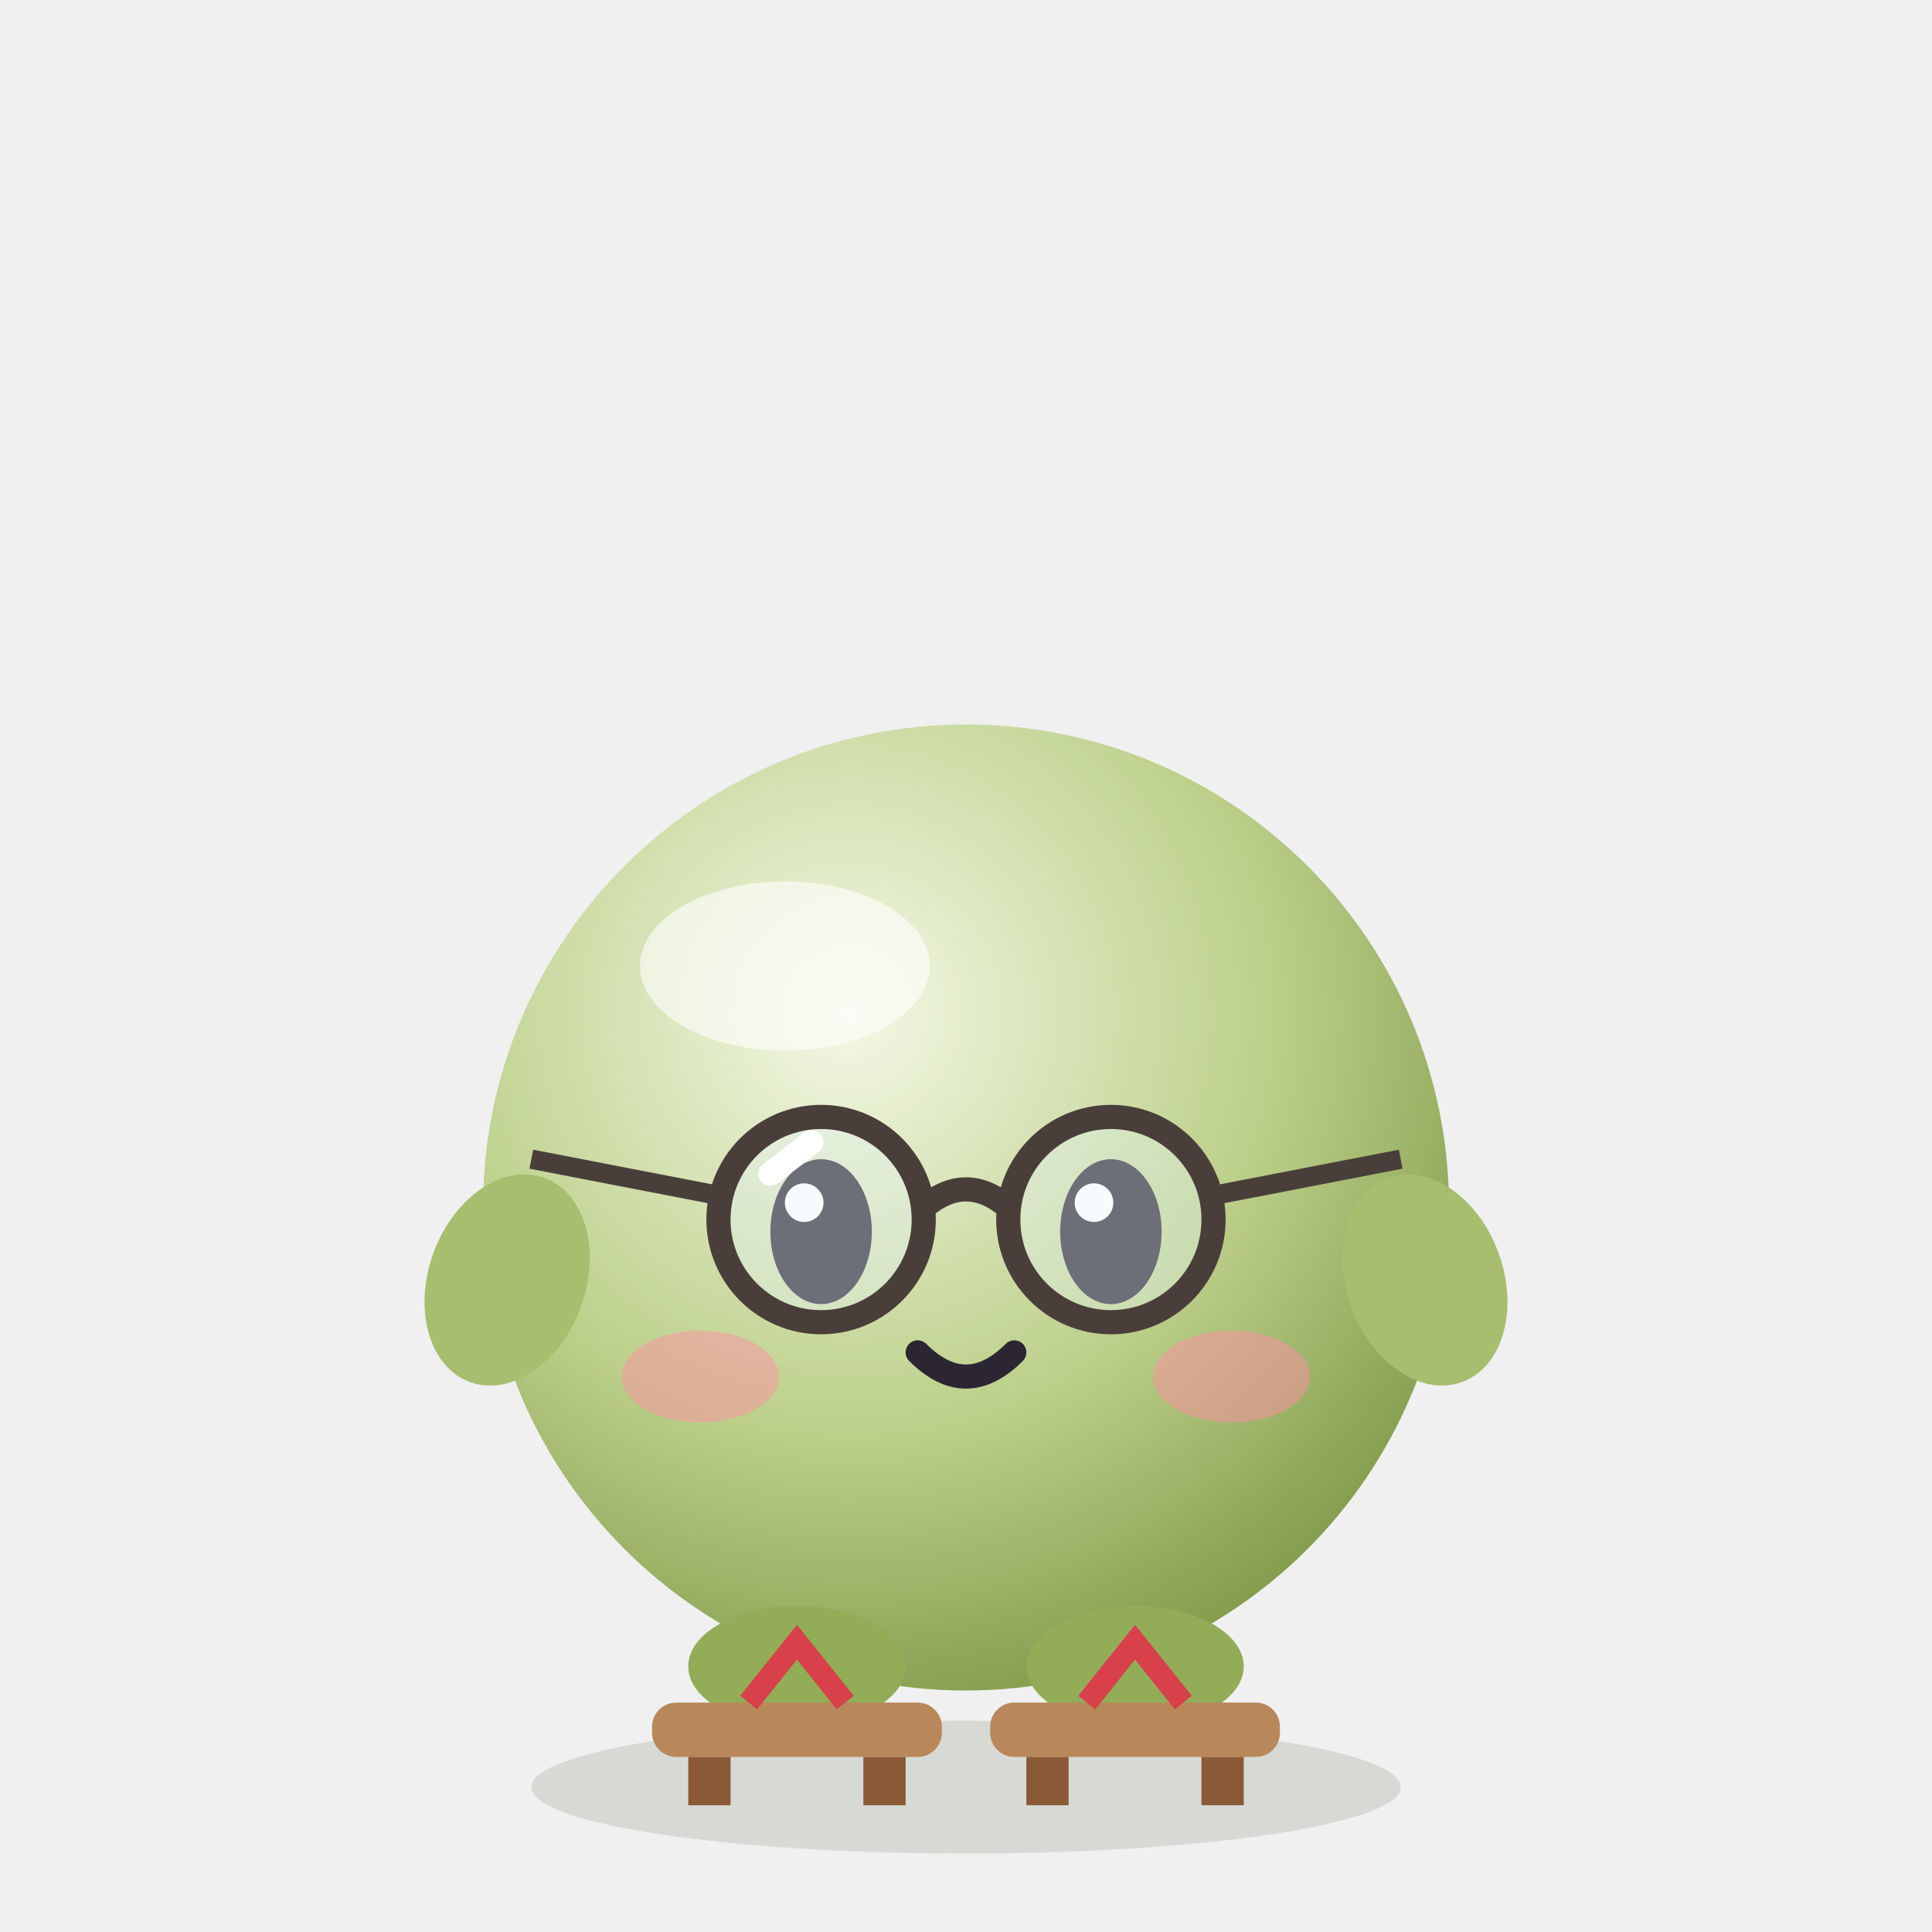
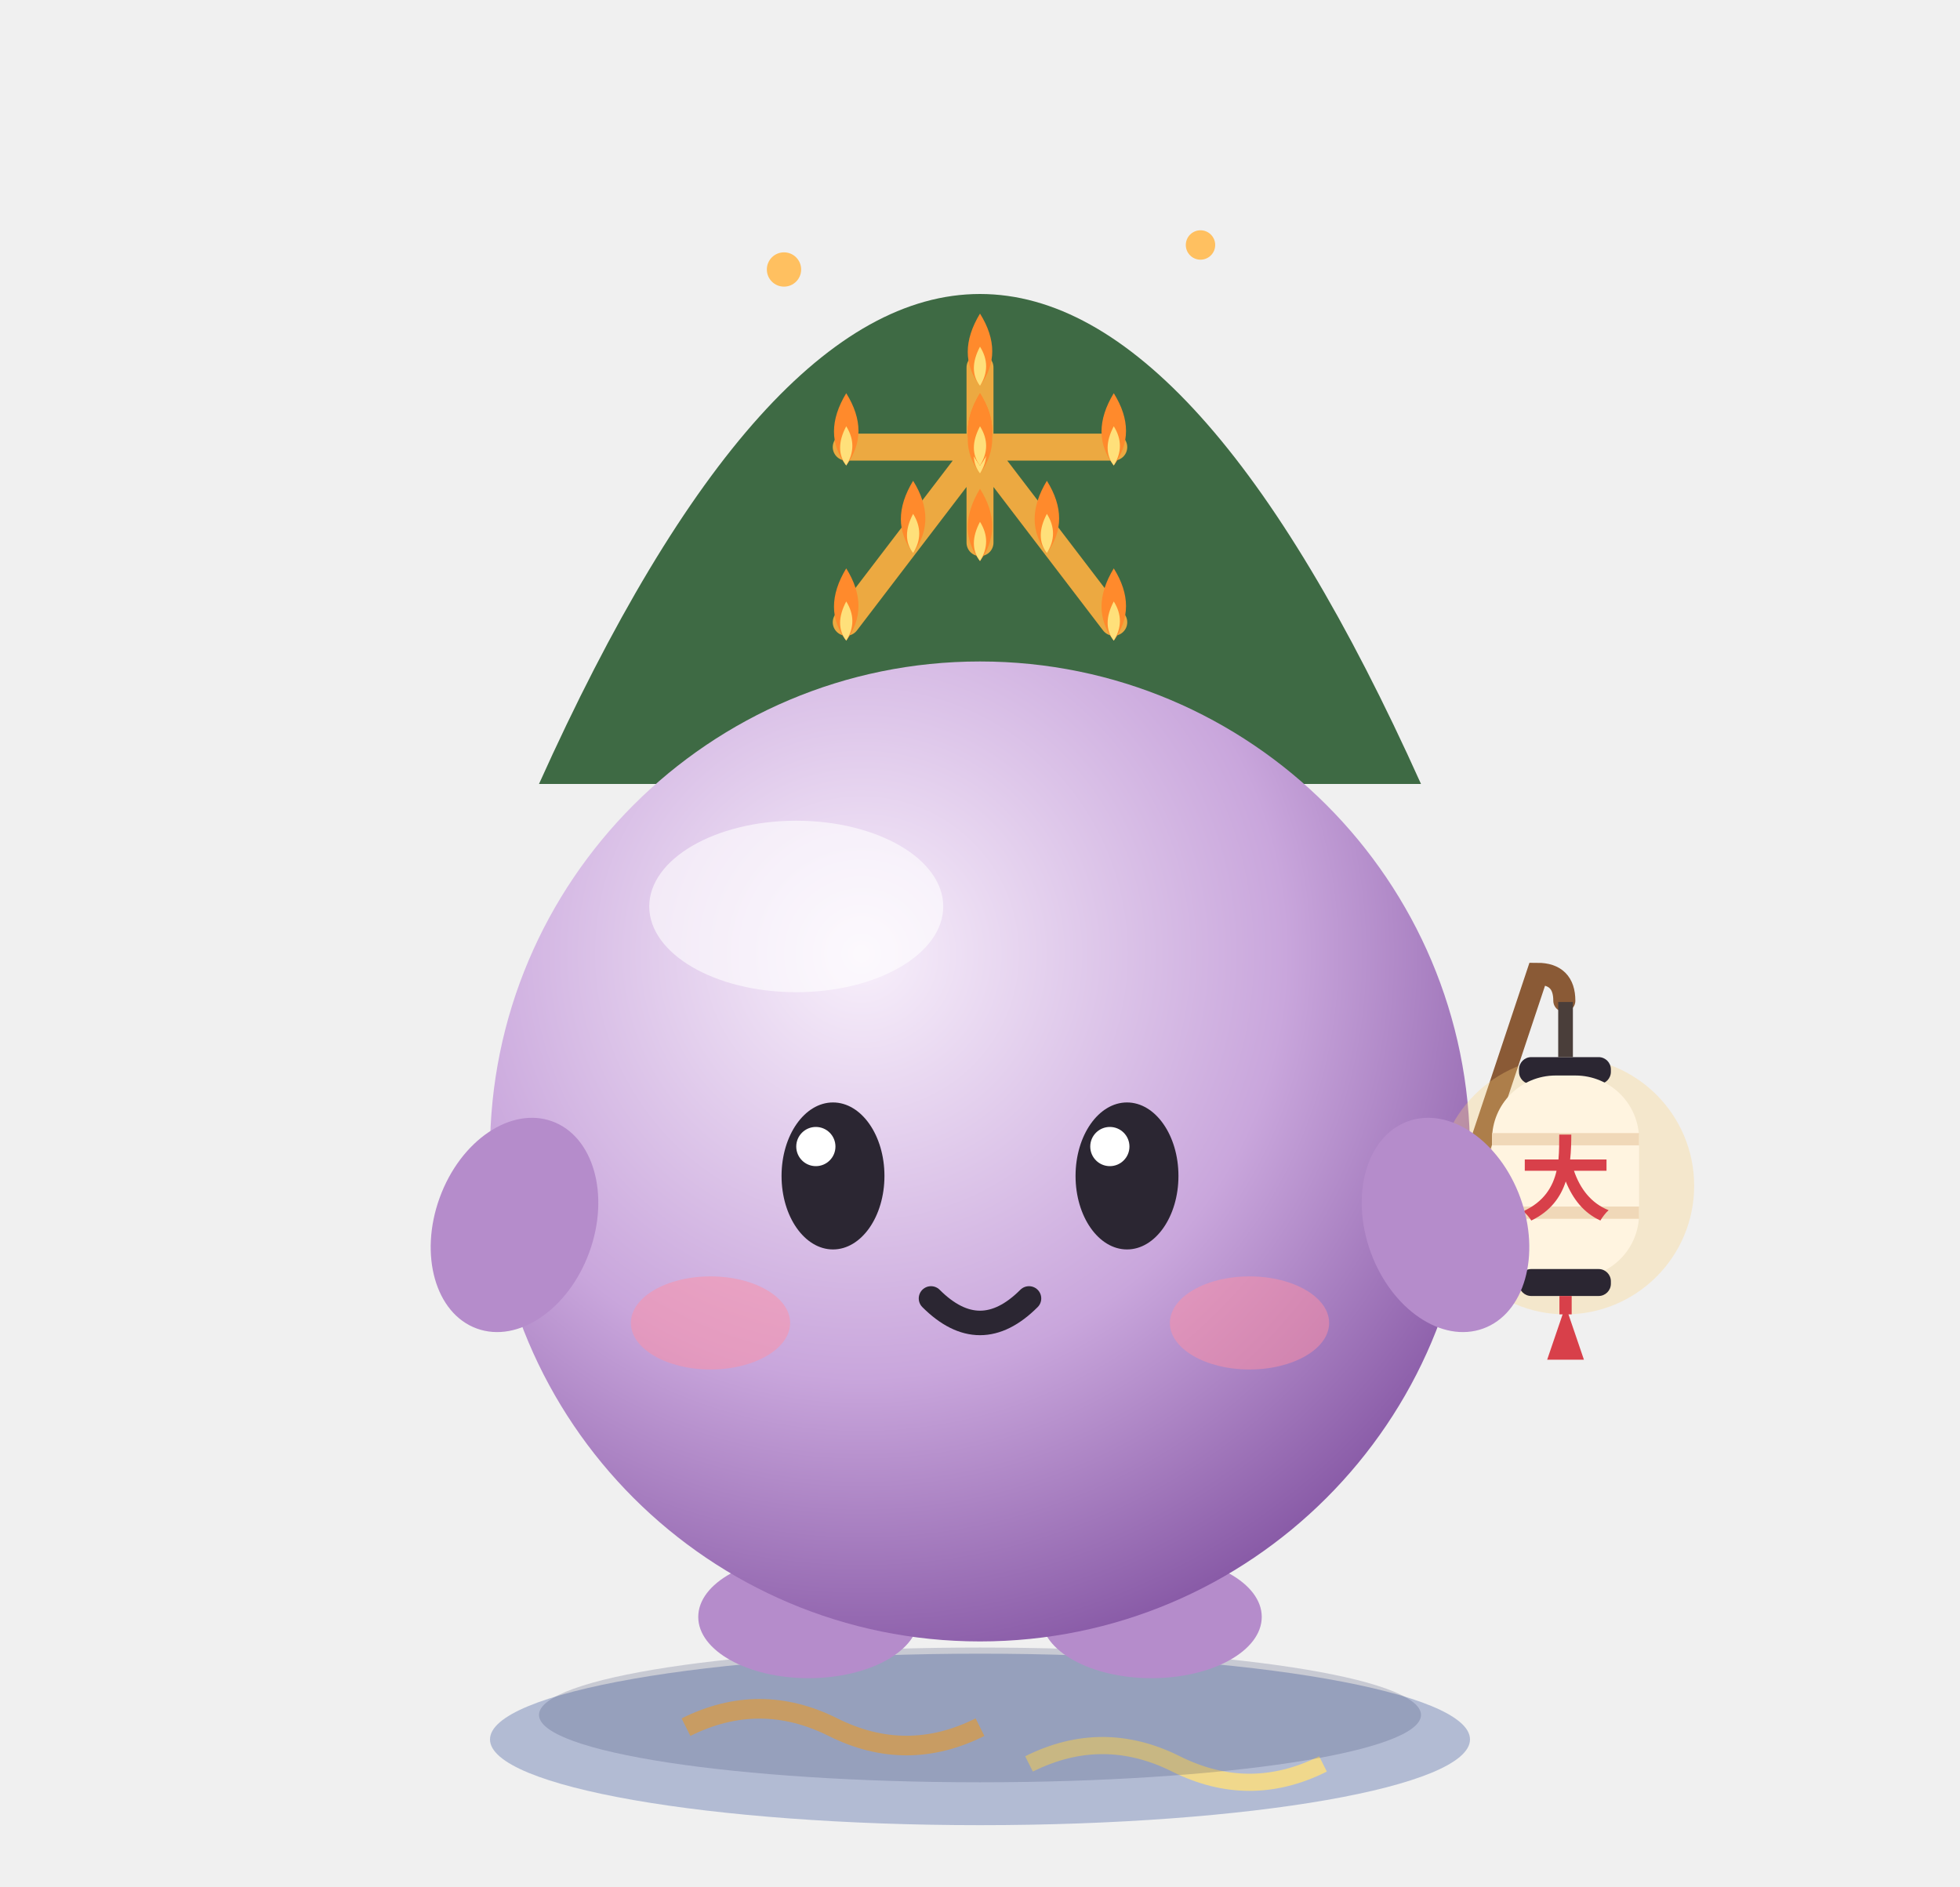
- <svg width="100%" height="100%" viewBox="0 0 160 160" role="img" aria-label="成体のゲタまる。丸メガネをかけて下駄をはいている">
+ <svg width="100%" height="100%" viewBox="0 6 160 154" role="img" aria-label="成体のダイまる。頭の上の小さな山に「大」の火がともり、ちょうちんを持つ">
  <defs>
-     <radialGradient id="k9b" cx="38%" cy="30%" r="78%">
-       <stop offset="0" stop-color="#F4F8E6" />
-       <stop offset=".55" stop-color="#BCD08A" />
-       <stop offset="1" stop-color="#7A9444" />
+     <radialGradient id="ky2" cx="38%" cy="30%" r="78%">
+       <stop offset="0" stop-color="#F8F0FB" />
+       <stop offset=".55" stop-color="#C9A6DC" />
+       <stop offset="1" stop-color="#7E4E9E" />
    </radialGradient>
  </defs>
-   <ellipse class="shadow" cx="80" cy="148" rx="36" ry="5.5" fill="#3A4A2A" opacity=".14" />
+   <g>
+     <ellipse cx="80" cy="148" rx="40" ry="7" fill="#3E5A9E" opacity=".35" />
+     <path class="ripple" d="M56.0 147 q6 -3 12 0 q6 3 12 0" fill="none" stroke="#FFB648" stroke-width="1.6" opacity=".8" />
+     <path class="ripple" style="animation-delay: .8s" d="M84.0 150 q6 -3 12 0 q6 3 12 0" fill="none" stroke="#FFE07A" stroke-width="1.4" opacity=".8" />
+   </g>
+   <ellipse class="shadow" cx="80" cy="146" rx="36" ry="5.5" fill="#2A3060" opacity=".2" />
  <g class="squish">
-     <circle cx="80" cy="100" r="40" fill="url(#k9b)" />
-     <ellipse cx="42" cy="106" rx="6.5" ry="9" fill="#A6BE6E" transform="rotate(20 42 106)" />
-     <ellipse cx="118" cy="106" rx="6.5" ry="9" fill="#A6BE6E" transform="rotate(-20 118 106)" />
+     <ellipse cx="66" cy="138" rx="9" ry="5" fill="#B58CCB" />
+     <ellipse cx="94" cy="138" rx="9" ry="5" fill="#B58CCB" />
+     <path d="M44 70 Q62 30 80 30 Q98 30 116 70 Z" fill="#3E6A44" />
+     <path d="M80 36 L80 50.3 M69.08 42.5 L90.92 42.5 M80 42.5 L69.08 56.8 M80 42.5 L90.92 56.8" stroke="#FFB040" stroke-width="2.2" stroke-linecap="round" opacity=".9" />
+     <g class="flick" style="transform-origin: 80.0px 37.5px; animation-delay: 0.00s">
+       <path d="M80.0 37.5 q-2.0 -2.6 0 -5.9 q2.0 3.2 0 5.9z" fill="#FF8A2C" />
+       <path d="M80.0 37.5 q-1.0 -1.3 0 -3.2 q1.0 1.6 0 3.2z" fill="#FFE07A" />
+     </g>
+     <g class="flick" style="transform-origin: 80.0px 44.65px; animation-delay: 0.17s">
+       <path d="M80.0 44.65 q-2.0 -2.6 0 -5.9 q2.0 3.2 0 5.9z" fill="#FF8A2C" />
+       <path d="M80.0 44.65 q-1.0 -1.3 0 -3.2 q1.0 1.6 0 3.2z" fill="#FFE07A" />
+     </g>
+     <g class="flick" style="transform-origin: 80.0px 51.8px; animation-delay: 0.34s">
+       <path d="M80.0 51.8 q-2.0 -2.6 0 -5.9 q2.0 3.2 0 5.9z" fill="#FF8A2C" />
+       <path d="M80.0 51.8 q-1.0 -1.3 0 -3.2 q1.0 1.6 0 3.2z" fill="#FFE07A" />
+     </g>
+     <g class="flick" style="transform-origin: 69.08px 44.0px; animation-delay: 0.51s">
+       <path d="M69.08 44.0 q-2.0 -2.6 0 -5.9 q2.0 3.2 0 5.9z" fill="#FF8A2C" />
+       <path d="M69.08 44.0 q-1.0 -1.3 0 -3.2 q1.0 1.6 0 3.2z" fill="#FFE07A" />
+     </g>
+     <g class="flick" style="transform-origin: 80.0px 44.0px; animation-delay: 0.68s">
+       <path d="M80.0 44.0 q-2.0 -2.6 0 -5.9 q2.0 3.2 0 5.9z" fill="#FF8A2C" />
+       <path d="M80.0 44.0 q-1.0 -1.3 0 -3.2 q1.0 1.6 0 3.2z" fill="#FFE07A" />
+     </g>
+     <g class="flick" style="transform-origin: 90.92px 44.0px; animation-delay: 0.85s">
+       <path d="M90.92 44.0 q-2.0 -2.6 0 -5.9 q2.0 3.2 0 5.9z" fill="#FF8A2C" />
+       <path d="M90.92 44.0 q-1.0 -1.3 0 -3.2 q1.0 1.6 0 3.2z" fill="#FFE07A" />
+     </g>
+     <g class="flick" style="transform-origin: 80.0px 44.0px; animation-delay: 1.02s">
+       <path d="M80.0 44.0 q-2.0 -2.6 0 -5.9 q2.0 3.2 0 5.9z" fill="#FF8A2C" />
+       <path d="M80.0 44.0 q-1.0 -1.3 0 -3.2 q1.0 1.6 0 3.2z" fill="#FFE07A" />
+     </g>
+     <g class="flick" style="transform-origin: 74.54px 51.15px; animation-delay: 1.19s">
+       <path d="M74.54 51.15 q-2.0 -2.6 0 -5.9 q2.0 3.2 0 5.9z" fill="#FF8A2C" />
+       <path d="M74.54 51.15 q-1.0 -1.3 0 -3.2 q1.0 1.6 0 3.2z" fill="#FFE07A" />
+     </g>
+     <g class="flick" style="transform-origin: 69.08px 58.3px; animation-delay: 0.16s">
+       <path d="M69.08 58.3 q-2.0 -2.6 0 -5.9 q2.0 3.2 0 5.9z" fill="#FF8A2C" />
+       <path d="M69.08 58.3 q-1.0 -1.3 0 -3.2 q1.0 1.6 0 3.2z" fill="#FFE07A" />
+     </g>
+     <g class="flick" style="transform-origin: 80.0px 44.0px; animation-delay: 0.33s">
+       <path d="M80.0 44.0 q-2.0 -2.6 0 -5.9 q2.0 3.2 0 5.9z" fill="#FF8A2C" />
+       <path d="M80.0 44.0 q-1.0 -1.3 0 -3.2 q1.0 1.6 0 3.2z" fill="#FFE07A" />
+     </g>
+     <g class="flick" style="transform-origin: 85.46px 51.15px; animation-delay: 0.50s">
+       <path d="M85.46 51.15 q-2.0 -2.6 0 -5.9 q2.0 3.2 0 5.9z" fill="#FF8A2C" />
+       <path d="M85.46 51.15 q-1.0 -1.3 0 -3.2 q1.0 1.6 0 3.2z" fill="#FFE07A" />
+     </g>
+     <g class="flick" style="transform-origin: 90.92px 58.3px; animation-delay: 0.67s">
+       <path d="M90.92 58.3 q-2.0 -2.6 0 -5.9 q2.0 3.2 0 5.9z" fill="#FF8A2C" />
+       <path d="M90.92 58.3 q-1.0 -1.3 0 -3.2 q1.0 1.6 0 3.2z" fill="#FFE07A" />
+     </g>
+     <circle cx="80" cy="100" r="40" fill="url(#ky2)" />
+     <ellipse cx="42" cy="106" rx="6.5" ry="9" fill="#B58CCB" transform="rotate(20 42 106)" />
    <ellipse cx="65" cy="80" rx="12" ry="7" fill="#FFFFFF" opacity=".6" />
    <g class="blink">
      <ellipse cx="68" cy="102" rx="4.2" ry="6" fill="#2B2632" />
      <ellipse cx="92" cy="102" rx="4.2" ry="6" fill="#2B2632" />
    </g>
    <circle cx="66.6" cy="99.6" r="1.6" fill="#FFFFFF" />
    <circle cx="90.6" cy="99.6" r="1.6" fill="#FFFFFF" />
    <ellipse cx="58" cy="114" rx="6.5" ry="3.8" fill="#FF8FA3" opacity=".5" />
    <ellipse cx="102" cy="114" rx="6.5" ry="3.8" fill="#FF8FA3" opacity=".5" />
    <path d="M76 112 Q80 116 84 112" fill="none" stroke="#2B2632" stroke-width="2" stroke-linecap="round" />
-     <circle cx="68" cy="101" r="8.5" fill="#E6F4FA" opacity=".35" />
-     <circle cx="92" cy="101" r="8.5" fill="#E6F4FA" opacity=".35" />
-     <circle cx="68" cy="101" r="8.5" fill="none" stroke="#4A3E3A" stroke-width="2" />
-     <circle cx="92" cy="101" r="8.5" fill="none" stroke="#4A3E3A" stroke-width="2" />
-     <path d="M76.5 100 Q80.0 97 83.5 100" fill="none" stroke="#4A3E3A" stroke-width="2" />
-     <path class="twinkle" d="M63.8 97.2 L67.2 94.6" stroke="#FFFFFF" stroke-width="2" stroke-linecap="round" />
-     <path d="M59.5 99 L44 96 M100.5 99 L116 96" stroke="#4A3E3A" stroke-width="1.6" />
+     <path d="M118 108 L125.5 85.5 q2.2 0 2.2 2.2" fill="none" stroke="#8A5A36" stroke-width="1.8" stroke-linecap="round" />
+     <g transform="translate(127.8 87.8)">
+       <g class="pend">
+         <line x1="0" y1="0" x2="0" y2="4.5" stroke="#4A3E3A" stroke-width="1.2" />
+         <circle cx="0" cy="15.0" r="10.5" fill="#FFD27A" opacity=".3" />
+         <rect x="-3.8" y="4.5" width="7.5" height="2.2" rx="1" fill="#2B2632" />
+         <rect x="-6.0" y="6.0" width="12.0" height="16.5" rx="5.2" fill="#FFF4E0" />
+         <path d="M-6.0 11.2 L6.0 11.2 M-6.0 17.2 L6.0 17.2" stroke="#F0D8B8" stroke-width="1" />
+         <rect x="-3.8" y="21.8" width="7.5" height="2.2" rx="1" fill="#2B2632" />
+         <text x="0" y="17.2" font-size="7.5" font-weight="900" text-anchor="middle" fill="#D8404A" font-family="'M PLUS Rounded 1c', sans-serif">大</text>
+         <g class="pend2">
+           <line x1="0" y1="24.0" x2="0" y2="25.5" stroke="#D8404A" stroke-width="1" />
+           <path d="M0 24.8 L-1.5 29.2 L1.5 29.2 Z" fill="#D8404A" />
+           <line x1="-1.5" y1="24.0" x2="1.5" y2="24.0" stroke="none" />
+         </g>
+       </g>
+     </g>
+     <ellipse cx="118" cy="106" rx="6.5" ry="9" fill="#B58CCB" transform="rotate(-20 118 106)" />
  </g>
-   <g class="stepA">
-     <ellipse cx="66" cy="138" rx="9" ry="5" fill="#92AC58" />
-   </g>
-   <g class="stepB">
-     <ellipse cx="94" cy="138" rx="9" ry="5" fill="#92AC58" />
-   </g>
-   <g class="stepA">
-     <rect x="54.0" y="141" width="24" height="4.5" rx="2" fill="#B8885A" />
-     <rect x="57.0" y="145.5" width="3.5" height="4" fill="#8A5A36" />
-     <rect x="71.5" y="145.5" width="3.5" height="4" fill="#8A5A36" />
-     <path d="M62 141 L66 136 L70 141" stroke="#D8404A" stroke-width="1.8" fill="none" />
-   </g>
-   <g class="stepB">
-     <rect x="82.0" y="141" width="24" height="4.5" rx="2" fill="#B8885A" />
-     <rect x="85.0" y="145.5" width="3.5" height="4" fill="#8A5A36" />
-     <rect x="99.5" y="145.5" width="3.5" height="4" fill="#8A5A36" />
-     <path d="M90 141 L94 136 L98 141" stroke="#D8404A" stroke-width="1.8" fill="none" />
-   </g>
+   <circle class="rise" cx="64" cy="28" r="1.4" fill="#FFC060" style="animation-delay: 0s" />
+   <circle class="rise" cx="98" cy="26" r="1.2" fill="#FFC060" style="animation-delay: 0.9s" />
</svg>
